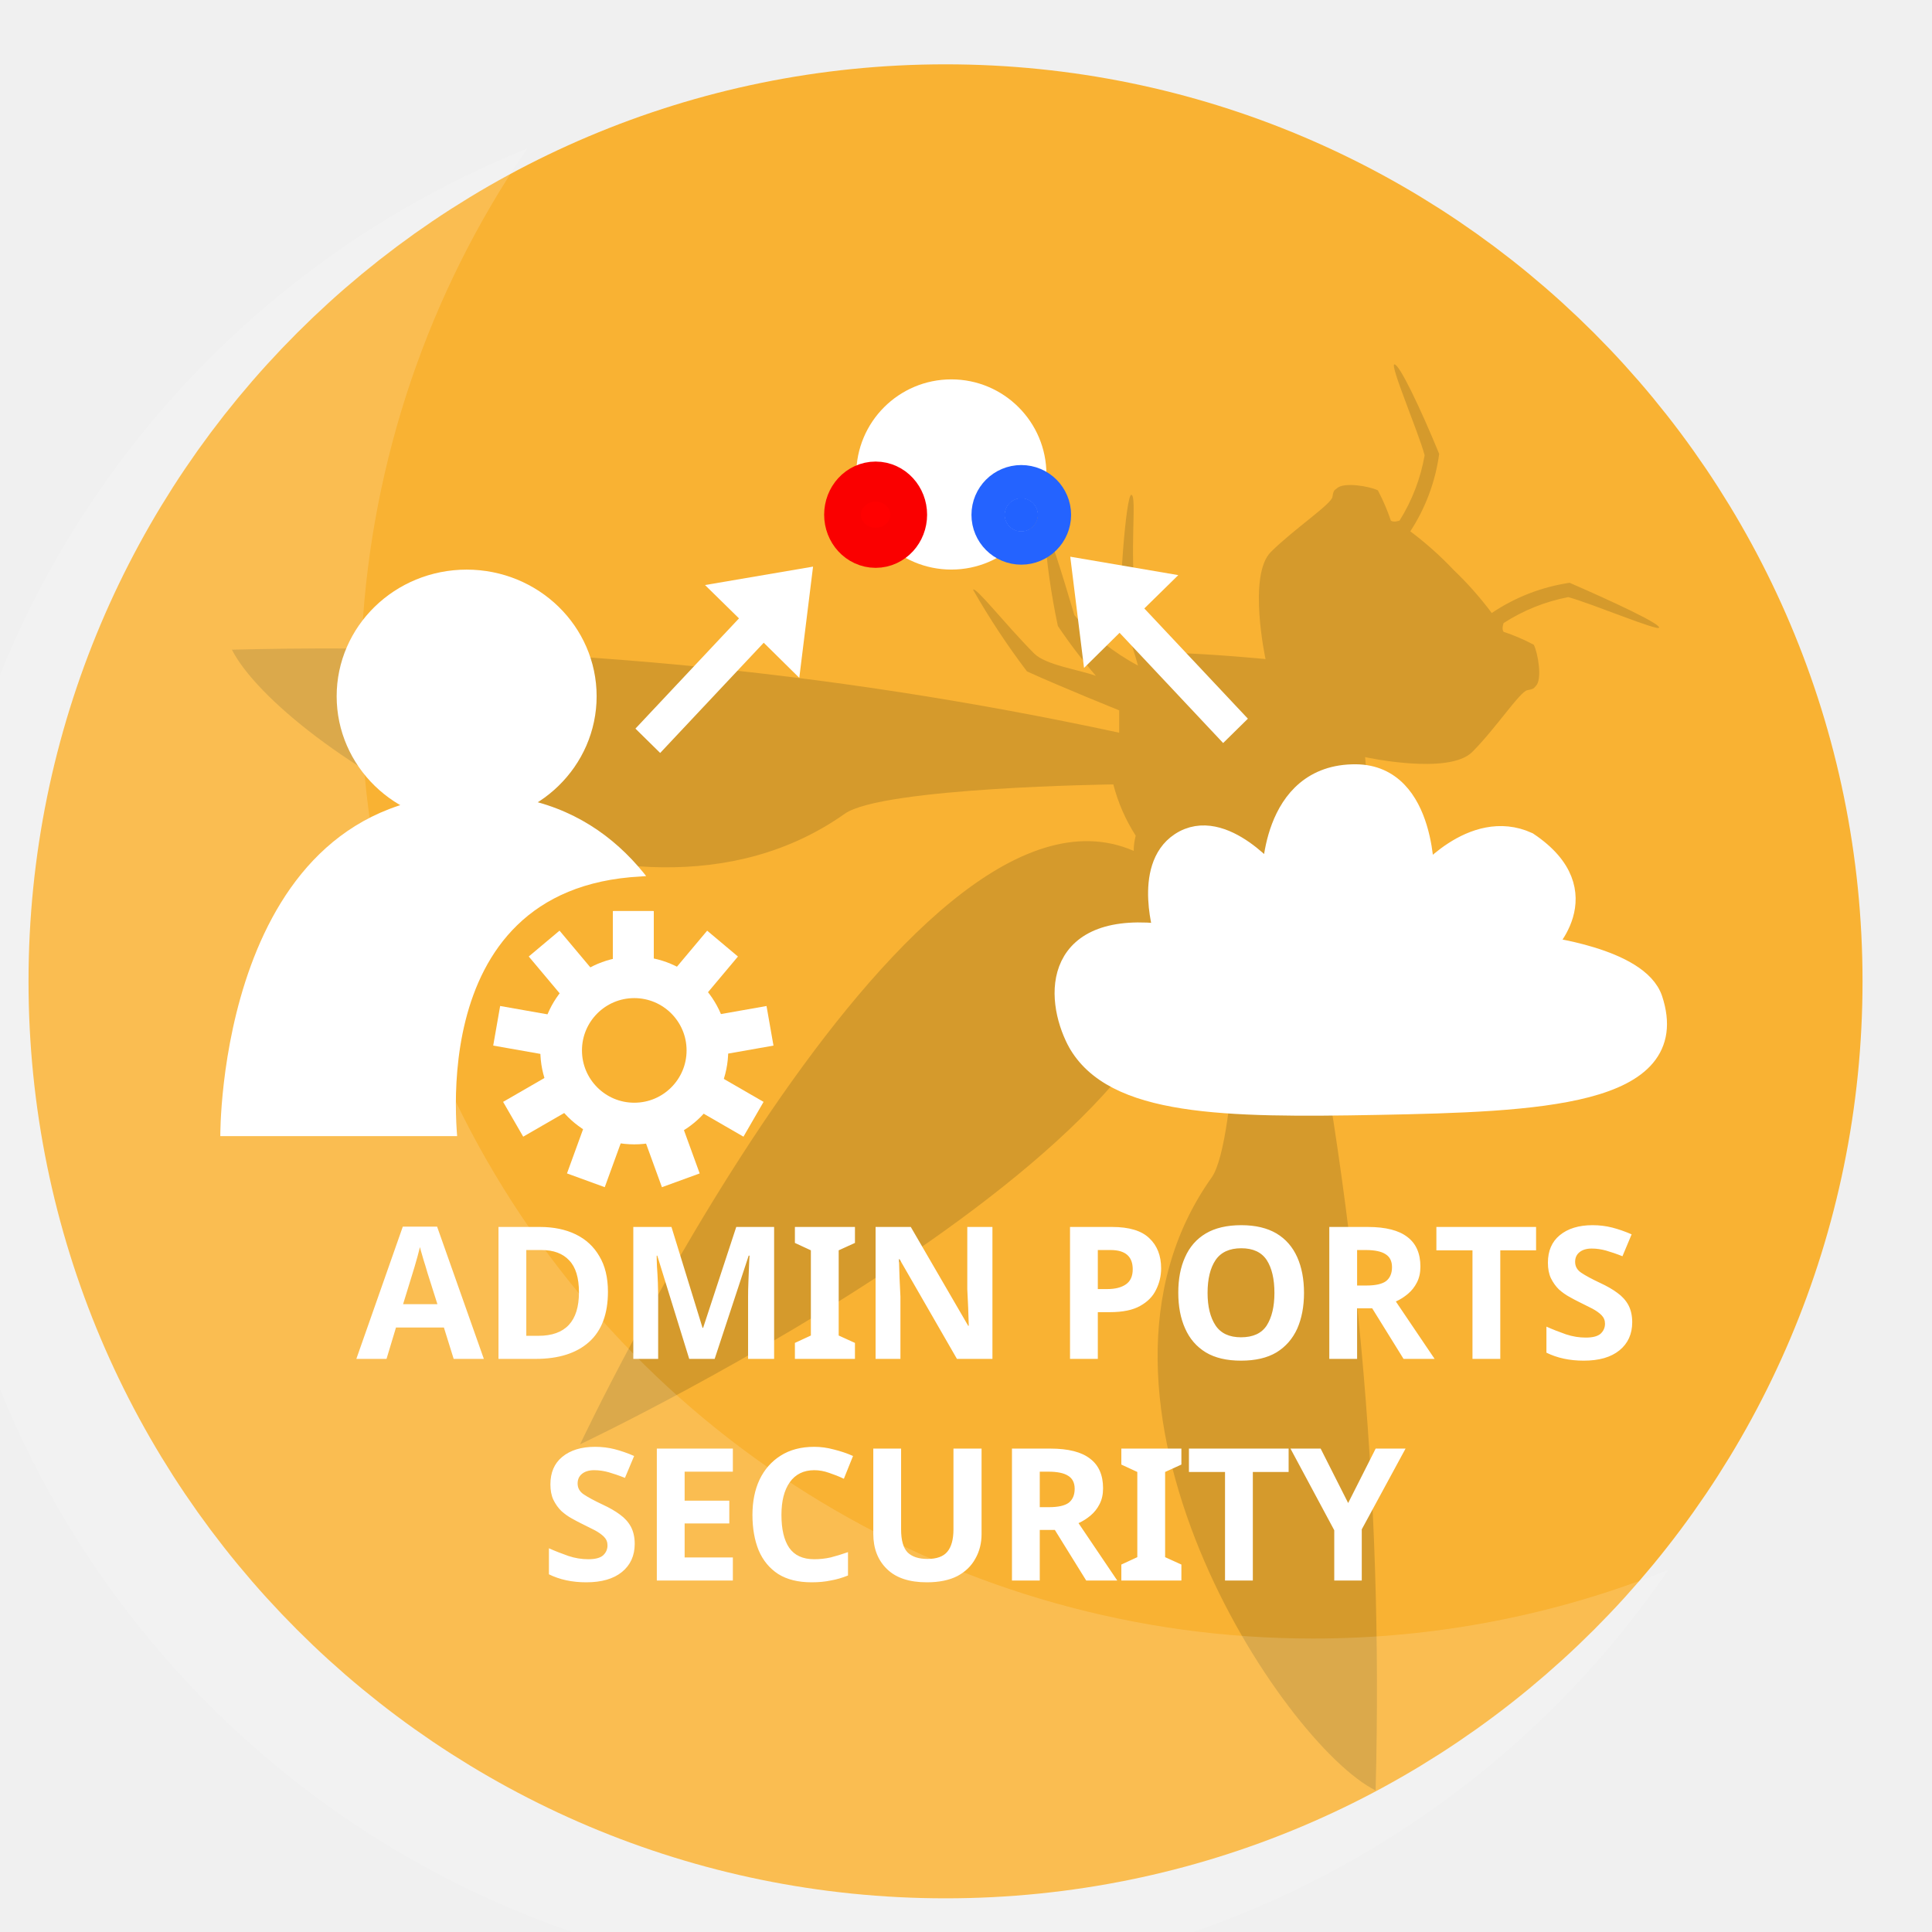
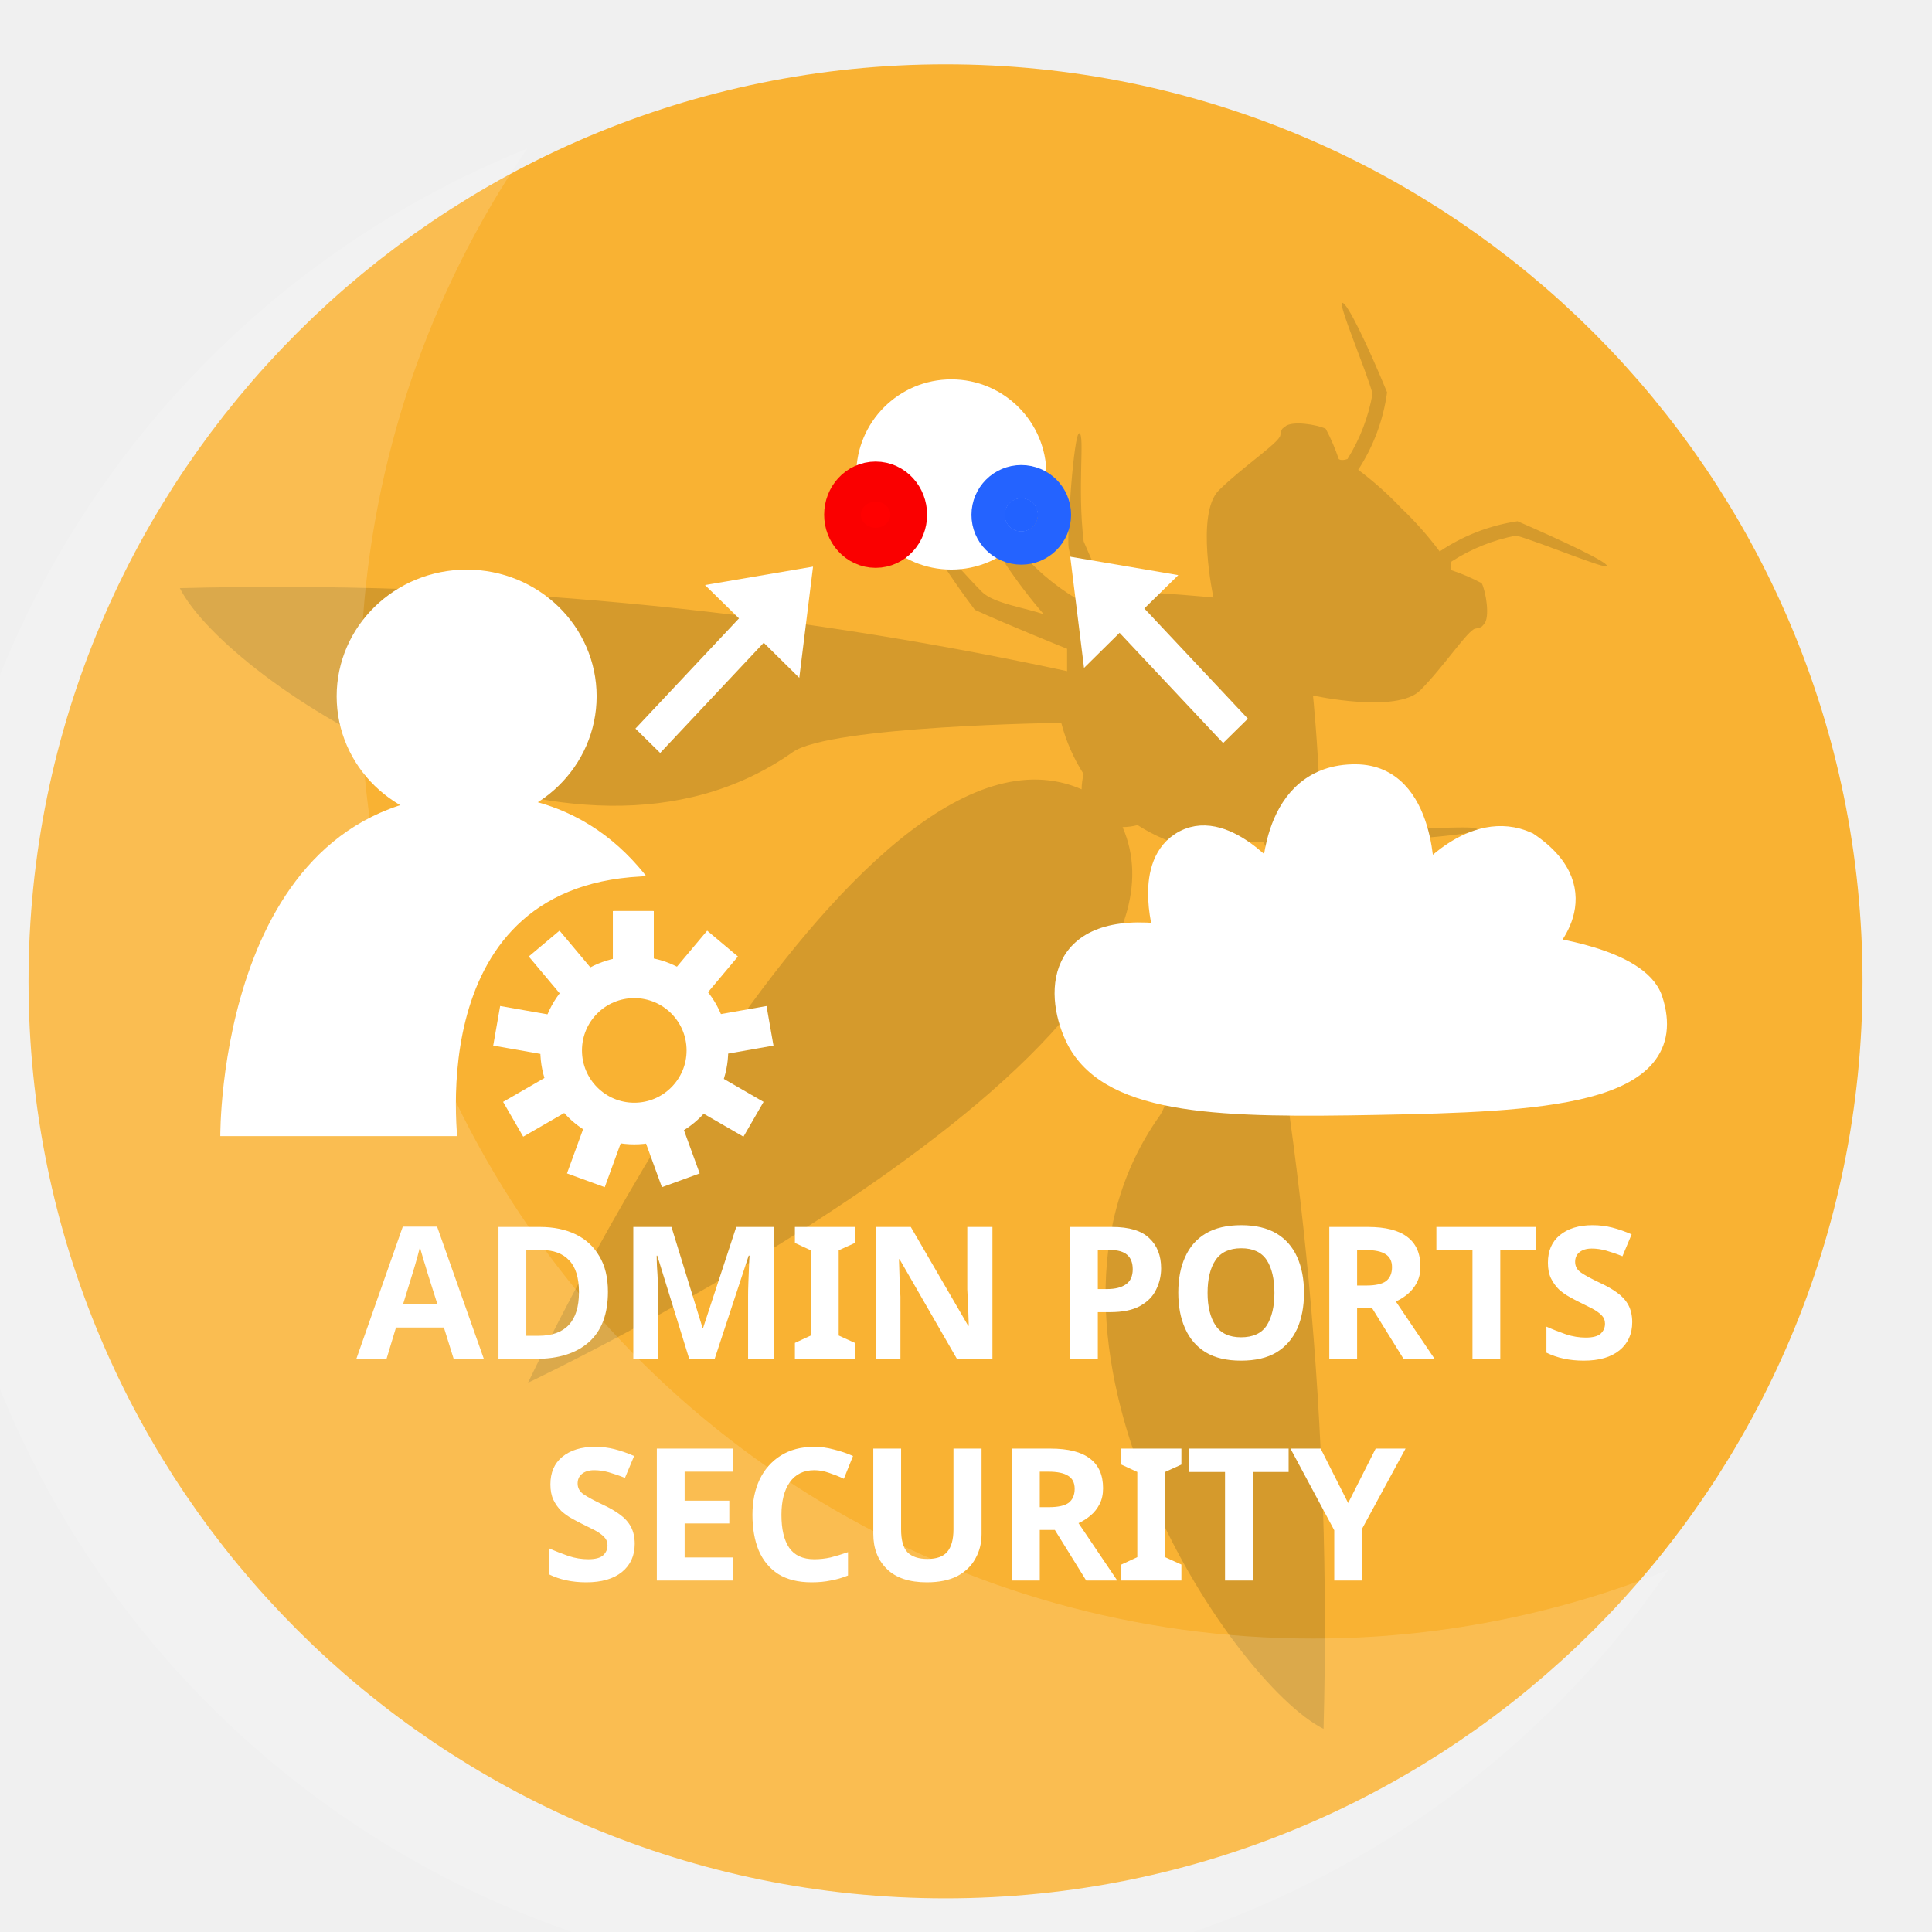
<svg xmlns="http://www.w3.org/2000/svg" viewBox="0 0 102.047 102.047" version="1.1" id="svg5058" width="2.7cm" height="2.7cm">
  <defs id="defs5010">
    <style id="style5005">.cls-1{fill:none;}.cls-2{clip-path:url(#clip-path);}.cls-3{fill:#f9b233;stroke:#f9b233;stroke-miterlimit:10;stroke-width:10px;}.cls-4{fill:#d59a2c;}.cls-5,.cls-6,.cls-9{fill:#fff;}.cls-5{opacity:0.15;}.cls-6{font-size:9px;font-family:Hind-SemiBold, Hind;font-weight:700;letter-spacing:-0.01em;}.cls-7{fill:#1d1d1b;}.cls-8{fill:#009640;}</style>
    <clipPath id="clip-path">
      <circle class="cls-1" cx="94.95" cy="42.69" r="41.1" id="circle5007" style="fill:none" />
    </clipPath>
    <clipPath id="clip-path-3">
      <circle class="cls-1" cx="94.95" cy="42.69" r="41.1" id="circle5007-6" style="fill:none" />
    </clipPath>
    <clipPath clipPathUnits="userSpaceOnUse" id="clipPath3493">
      <path style="fill:none;stroke:#000000;stroke-width:0.708px;stroke-linecap:butt;stroke-linejoin:miter;stroke-opacity:1" d="m 24.234,52.707 c 0,0 -0.898,-5.618 3.714,-5.863 4.612,-0.245 0.648,-6.286 0.648,-6.286 l -5.775,-1.997 -2.594,2.979 0.278,3.265 -2.131,3.011 -0.247,4.944 z" id="path3495" />
    </clipPath>
  </defs>
  <g id="Ebene_2" data-name="Ebene 2" transform="translate(0,-5.782749)">
    <g id="Ebene_2-2" data-name="Ebene 2">
      <text id="text5024" x="-53.04" y="23.421" />
      <text id="text5026" x="-53.04" y="23.421" />
      <g id="g846" transform="translate(-0.3810036,-0.7620074)">
        <circle style="fill:#f9b233;stroke:#f9b233;stroke-width:11.819px;stroke-miterlimit:10" class="cls-3" cx="50.323" cy="58.378" r="42.526" id="circle5014" />
-         <path style="fill:#d59a2c;stroke-width:1.182" class="cls-4" d="m 77.153,36.642 a 18.178,18.178 0 0 1 2.021,2.281 9.987,9.987 0 0 1 4.113,-1.596 c 2.364,1.028 4.728,2.139 4.728,2.364 0,0.225 -3.546,-1.265 -4.799,-1.607 a 9.645,9.645 0 0 0 -3.416,1.371 c -0.118,0.343 0,0.461 0,0.461 a 10.176,10.176 0 0 1 1.596,0.686 c 0.225,0.449 0.449,1.82 0.118,2.163 -0.118,0.118 -0.071,0.165 -0.461,0.236 -0.39,0.071 -1.667,2.021 -2.908,3.262 -1.241,1.241 -5.661,0.272 -5.661,0.272 0,0 0.26,2.577 0.343,5.141 0.449,0.816 1.028,1.028 2.624,1.714 2.86,0.343 5.614,-0.071 5.721,0.225 0.106,0.295 -5.555,0.674 -6.052,0.567 -0.496,-0.106 -1.714,-0.567 -2.978,-0.91 a 11.819,11.819 0 0 0 2.636,3.309 c 2.281,0.686 4.562,1.371 4.562,1.607 a 38.543,38.543 0 0 1 -5.023,-0.686 29.478,29.478 0 0 1 -2.636,-1.997 c 0.295,0.875 0.532,2.636 1.182,3.25 1.548,1.537 3.546,3.085 3.369,3.227 A 39.477,39.477 0 0 1 71.917,59.134 C 71.101,57.35 69.872,54.265 69.872,54.265 h -1.182 a 197.183,197.183 0 0 1 4.35,46.852 c -4.929,-2.47 -16.984,-20.66 -8.664,-32.373 1.395,-1.95 1.548,-14.183 1.548,-14.183 a 9.337,9.337 0 0 1 -2.707,-1.182 3.321,3.321 0 0 1 -0.792,0.106 c 5.236,12.02 -31.404,29.348 -31.404,29.348 0,0 17.221,-36.593 29.241,-31.345 a 3.333,3.333 0 0 1 0.106,-0.804 9.337,9.337 0 0 1 -1.182,-2.707 c 0,0 -12.209,0.154 -14.183,1.548 C 33.291,57.799 15.101,45.79 12.631,40.861 a 197.915,197.915 0 0 1 46.864,4.385 v -1.182 c 0,0 -3.085,-1.241 -4.87,-2.057 a 39.477,39.477 0 0 1 -2.848,-4.314 c 0.142,-0.177 1.69,1.82 3.227,3.369 0.615,0.615 2.364,0.851 3.262,1.182 a 27.433,27.433 0 0 1 -2.009,-2.636 36.64,36.64 0 0 1 -0.721,-5.141 c 0.225,0 0.91,2.281 1.596,4.574 a 11.973,11.973 0 0 0 3.357,2.659 c -0.343,-1.265 -0.804,-2.364 -0.91,-2.967 -0.106,-0.603 0.272,-6.158 0.567,-6.052 0.295,0.106 -0.118,2.848 0.225,5.709 0.686,1.596 0.91,2.175 1.714,2.624 2.565,0.083 5.141,0.343 5.141,0.343 0,0 -0.957,-4.432 0.284,-5.661 1.241,-1.229 3.191,-2.518 3.25,-2.908 0.059,-0.39 0.118,-0.343 0.236,-0.449 0.343,-0.343 1.714,-0.118 2.163,0.106 a 10.697,10.697 0 0 1 0.686,1.596 c 0,0 0.118,0.118 0.461,0 a 9.645,9.645 0 0 0 1.324,-3.451 c -0.343,-1.265 -1.856,-4.787 -1.596,-4.799 0.26,-0.012 1.359,2.281 2.364,4.728 a 9.928,9.928 0 0 1 -1.525,4.09 18.178,18.178 0 0 1 2.281,2.033 z" id="path5016" />
+         <path style="fill:#d59a2c;stroke-width:1.182" class="cls-4" d="m 74.402,33.39 a 18.178,18.178 0 0 1 2.021,2.281 9.987,9.987 0 0 1 4.113,-1.596 c 2.364,1.028 4.728,2.139 4.728,2.364 0,0.225 -3.546,-1.265 -4.799,-1.607 a 9.645,9.645 0 0 0 -3.416,1.371 c -0.118,0.343 0,0.461 0,0.461 a 10.176,10.176 0 0 1 1.596,0.686 c 0.225,0.449 0.449,1.82 0.118,2.163 -0.118,0.118 -0.071,0.165 -0.461,0.236 -0.39,0.071 -1.667,2.021 -2.908,3.262 -1.241,1.241 -5.661,0.272 -5.661,0.272 0,0 0.26,2.577 0.343,5.141 0.449,0.816 1.028,1.028 2.624,1.714 2.86,0.343 5.614,-0.071 5.721,0.225 0.106,0.295 -5.555,0.674 -6.052,0.567 -0.496,-0.106 -1.714,-0.567 -2.978,-0.91 a 11.819,11.819 0 0 0 2.636,3.309 c 2.281,0.686 4.562,1.371 4.562,1.607 a 38.543,38.543 0 0 1 -5.023,-0.686 29.478,29.478 0 0 1 -2.636,-1.997 c 0.295,0.875 0.532,2.636 1.182,3.25 1.548,1.537 3.546,3.085 3.369,3.227 a 39.477,39.477 0 0 1 -4.314,-2.848 c -0.816,-1.785 -2.045,-4.87 -2.045,-4.87 h -1.182 a 197.183,197.183 0 0 1 4.35,46.852 c -4.929,-2.47 -16.984,-20.66 -8.664,-32.373 1.395,-1.95 1.548,-14.183 1.548,-14.183 a 9.337,9.337 0 0 1 -2.707,-1.182 3.321,3.321 0 0 1 -0.792,0.106 c 5.236,12.02 -31.404,29.348 -31.404,29.348 0,0 17.221,-36.593 29.241,-31.345 a 3.333,3.333 0 0 1 0.106,-0.804 9.337,9.337 0 0 1 -1.182,-2.707 c 0,0 -12.209,0.154 -14.183,1.548 C 30.54,54.547 12.35,42.539 9.88,37.61 a 197.915,197.915 0 0 1 46.864,4.385 v -1.182 c 0,0 -3.085,-1.241 -4.87,-2.057 A 39.477,39.477 0 0 1 49.025,34.442 c 0.142,-0.177 1.69,1.82 3.227,3.369 0.615,0.615 2.364,0.851 3.262,1.182 a 27.433,27.433 0 0 1 -2.009,-2.636 36.64,36.64 0 0 1 -0.721,-5.141 c 0.225,0 0.91,2.281 1.596,4.574 a 11.973,11.973 0 0 0 3.357,2.659 c -0.343,-1.265 -0.804,-2.364 -0.91,-2.967 -0.106,-0.603 0.272,-6.158 0.567,-6.052 0.295,0.106 -0.118,2.848 0.225,5.709 0.686,1.596 0.91,2.175 1.714,2.624 2.565,0.083 5.141,0.343 5.141,0.343 0,0 -0.957,-4.432 0.284,-5.661 1.241,-1.229 3.191,-2.518 3.25,-2.908 0.059,-0.39 0.118,-0.343 0.236,-0.449 0.343,-0.343 1.714,-0.118 2.163,0.106 a 10.697,10.697 0 0 1 0.686,1.596 c 0,0 0.118,0.118 0.461,0 a 9.645,9.645 0 0 0 1.324,-3.451 c -0.343,-1.265 -1.856,-4.787 -1.596,-4.799 0.26,-0.012 1.359,2.281 2.364,4.728 a 9.928,9.928 0 0 1 -1.525,4.09 18.178,18.178 0 0 1 2.281,2.033 z" id="path5016" />
        <path style="opacity:0.15;fill:#ffffff;stroke-width:1.182" class="cls-5" d="M 69.73,93.091 A 50.28,50.28 0 0 1 28.221,14.398 50.291,50.291 0 1 0 88.499,89.463 50.15,50.15 0 0 1 69.73,93.091 Z" id="path5018" />
        <text class="cls-6" id="text5022" x="19.203" y="78.322" style="font-weight:700;font-size:9.753px;font-family:Hind-SemiBold, Hind;letter-spacing:-0.01em;fill:#ffffff;stroke-width:1.084">ADMIN PORTS<tspan x="28.923" y="90.026" id="tspan5020" style="stroke-width:1.084">SECURITY</tspan>
        </text>
        <circle style="fill:#ffffff;stroke-width:1.182" id="circle5046" r="5.023" cy="31.606" cx="50.63" class="cls-9" />
        <path style="fill:#ffffff;stroke:#ffffff;stroke-width:1.218px;stroke-linecap:butt;stroke-linejoin:miter;stroke-opacity:1" d="m 57.346,61.504 c 1.853,3.393 7.71,3.472 15.807,3.32 8.486,-0.16 16.087,-0.466 14.443,-5.469 -0.706,-2.15 -5.817,-2.754 -5.817,-2.754 0,0 3.177,-2.886 -0.733,-5.506 -2.875,-1.311 -5.51,1.981 -5.51,1.981 0,0 0.176,-5.522 -3.538,-5.553 -4.485,-0.038 -4.353,5.516 -4.353,5.516 0,0 -2.692,-3.375 -4.882,-1.924 -1.957,1.296 -0.782,4.861 -0.782,4.861 -5.897,-0.782 -5.855,3.183 -4.635,5.529 z" id="path217" />
        <g id="g4735" transform="matrix(2.581114,0,0,2.514868,-37.909,-64.96658)" clip-path="url(#clipPath3493)">
          <circle r="1.715" cy="43.059" cx="24.384" id="path1024" style="opacity:1;fill:#ffffff;stroke:#ffffff;stroke-width:1.89;stroke-opacity:1" />
          <path id="path1026" d="m 24.527,45.113 c -5.243,0.022 -5.184,7.184 -5.184,7.184 h 10.367 c 0,0 -0.042,-7.205 -5.184,-7.184 z" style="color:#000000;font-style:normal;font-variant:normal;font-weight:normal;font-stretch:normal;font-size:medium;line-height:normal;font-family:sans-serif;font-variant-ligatures:normal;font-variant-position:normal;font-variant-caps:normal;font-variant-numeric:normal;font-variant-alternates:normal;font-feature-settings:normal;text-indent:0;text-align:start;text-decoration:none;text-decoration-line:none;text-decoration-style:solid;text-decoration-color:#000000;letter-spacing:normal;word-spacing:normal;text-transform:none;writing-mode:lr-tb;direction:ltr;text-orientation:mixed;dominant-baseline:auto;baseline-shift:baseline;text-anchor:start;white-space:normal;shape-padding:0;clip-rule:nonzero;display:inline;overflow:visible;visibility:visible;opacity:1;isolation:auto;mix-blend-mode:normal;color-interpolation:sRGB;color-interpolation-filters:linearRGB;solid-color:#000000;solid-opacity:1;vector-effect:none;fill:#ffffff;fill-opacity:1;fill-rule:nonzero;stroke:none;stroke-width:1.89;stroke-linecap:butt;stroke-linejoin:miter;stroke-miterlimit:4;stroke-dasharray:none;stroke-dashoffset:0;stroke-opacity:1;color-rendering:auto;image-rendering:auto;shape-rendering:auto;text-rendering:auto;enable-background:accumulate" />
        </g>
        <ellipse style="opacity:1;fill:#ff0000;stroke:#fa0000;stroke-width:3.498;stroke-opacity:1" id="path3400" cx="46.631" cy="33.731" rx="0.97" ry="1.058" />
        <circle style="opacity:1;fill:#2262ff;fill-opacity:1;stroke:#2463ff;stroke-width:3.498;stroke-miterlimit:4;stroke-dasharray:none;stroke-opacity:1" id="path3402" cx="54.324" cy="33.739" r="0.882" />
        <g id="g215-7" transform="matrix(-1.147281,0.1926743,0.232889,-1.16593,84.12428,102.521)">
          <rect class="cls-9" x="-19.524" y="57.047" width="1.339" height="9.287" transform="rotate(-45)" id="rect5038-3" style="fill:#ffffff;stroke-width:0.853" />
          <polygon class="cls-9" points="87.54,33.34 89.55,39.58 83.31,37.57 85.43,35.46 " id="polygon5040-6" transform="matrix(0.8528435,0,0,0.8528435,-39.83657,29.3798)" style="fill:#ffffff" />
        </g>
        <g id="g3477" transform="matrix(1.603382,0,0,1.603382,75.59975,-42.48164)">
          <circle r="2.409" cy="65.18" cx="-26.018" id="path3425" style="opacity:1;fill:none;fill-opacity:1;stroke:#ffffff;stroke-width:1.372;stroke-miterlimit:4;stroke-dasharray:none;stroke-opacity:1" />
          <rect y="61.236" x="-26.065" height="1.044" width="0.034" id="rect3427" style="opacity:1;fill:#000000;fill-opacity:1;stroke:#ffffff;stroke-width:1.29;stroke-miterlimit:4;stroke-dasharray:none;stroke-opacity:1" />
          <rect style="opacity:1;fill:#000000;fill-opacity:1;stroke:#ffffff;stroke-width:1.29;stroke-miterlimit:4;stroke-dasharray:none;stroke-opacity:1" id="rect3433" width="0.034" height="1.044" x="-26.065" y="61.236" />
          <rect y="61.236" x="-26.065" height="1.044" width="0.034" id="rect3435" style="opacity:1;fill:#000000;fill-opacity:1;stroke:#ffffff;stroke-width:1.29;stroke-miterlimit:4;stroke-dasharray:none;stroke-opacity:1" />
          <rect style="opacity:1;fill:#000000;fill-opacity:1;stroke:#ffffff;stroke-width:1.29;stroke-miterlimit:4;stroke-dasharray:none;stroke-opacity:1" id="rect3437" width="0.034" height="1.044" x="-26.065" y="61.236" />
          <rect y="61.236" x="-26.065" height="1.044" width="0.034" id="rect3439" style="opacity:1;fill:#000000;fill-opacity:1;stroke:#ffffff;stroke-width:1.29;stroke-miterlimit:4;stroke-dasharray:none;stroke-opacity:1" />
          <rect style="opacity:1;fill:#000000;fill-opacity:1;stroke:#ffffff;stroke-width:1.29;stroke-miterlimit:4;stroke-dasharray:none;stroke-opacity:1" id="rect3441" width="0.034" height="1.044" x="-26.065" y="61.236" />
          <rect y="61.236" x="-26.065" height="1.044" width="0.034" id="rect3443" style="opacity:1;fill:#000000;fill-opacity:1;stroke:#ffffff;stroke-width:1.29;stroke-miterlimit:4;stroke-dasharray:none;stroke-opacity:1" />
          <rect transform="rotate(80)" style="opacity:1;fill:#000000;fill-opacity:1;stroke:#ffffff;stroke-width:1.29;stroke-miterlimit:4;stroke-dasharray:none;stroke-opacity:1" id="rect3445" width="0.034" height="1.044" x="59.633" y="33.042" />
          <rect transform="rotate(40)" y="62.735" x="21.915" height="1.044" width="0.034" id="rect3447" style="opacity:1;fill:#000000;fill-opacity:1;stroke:#ffffff;stroke-width:1.29;stroke-miterlimit:4;stroke-dasharray:none;stroke-opacity:1" />
          <rect transform="rotate(-40)" style="opacity:1;fill:#000000;fill-opacity:1;stroke:#ffffff;stroke-width:1.29;stroke-miterlimit:4;stroke-dasharray:none;stroke-opacity:1" id="rect3449" width="0.034" height="1.044" x="-61.857" y="29.247" />
          <rect y="-13.949" x="69.44" height="1.044" width="0.034" id="rect3451" style="opacity:1;fill:#000000;fill-opacity:1;stroke:#ffffff;stroke-width:1.29;stroke-miterlimit:4;stroke-dasharray:none;stroke-opacity:1" transform="rotate(120)" />
          <rect transform="rotate(160)" style="opacity:1;fill:#000000;fill-opacity:1;stroke:#ffffff;stroke-width:1.29;stroke-miterlimit:4;stroke-dasharray:none;stroke-opacity:1" id="rect3453" width="0.034" height="1.044" x="46.748" y="-56.251" />
          <rect y="-74.069" x="2.174" height="1.044" width="0.034" id="rect3455" style="opacity:1;fill:#000000;fill-opacity:1;stroke:#ffffff;stroke-width:1.29;stroke-miterlimit:4;stroke-dasharray:none;stroke-opacity:1" transform="rotate(-160)" />
          <rect transform="rotate(-120)" style="opacity:1;fill:#000000;fill-opacity:1;stroke:#ffffff;stroke-width:1.29;stroke-miterlimit:4;stroke-dasharray:none;stroke-opacity:1" id="rect3457" width="0.034" height="1.044" x="-43.425" y="-59.067" />
          <rect y="-18.264" x="-68.713" height="1.044" width="0.034" id="rect3459" style="opacity:1;fill:#000000;fill-opacity:1;stroke:#ffffff;stroke-width:1.29;stroke-miterlimit:4;stroke-dasharray:none;stroke-opacity:1" transform="rotate(-80)" />
        </g>
        <g id="g215-7-6" transform="matrix(1.147281,0.1926743,-0.232889,-1.16593,16.11287,103.0452)">
          <rect class="cls-9" x="-19.524" y="57.047" width="1.339" height="9.287" transform="rotate(-45)" id="rect5038-3-3" style="fill:#ffffff;stroke-width:0.853" />
          <polygon class="cls-9" points="83.31,37.57 85.43,35.46 87.54,33.34 89.55,39.58 " id="polygon5040-6-9" transform="matrix(0.8528435,0,0,0.8528435,-39.83657,29.3798)" style="fill:#ffffff" />
        </g>
      </g>
    </g>
  </g>
</svg>
